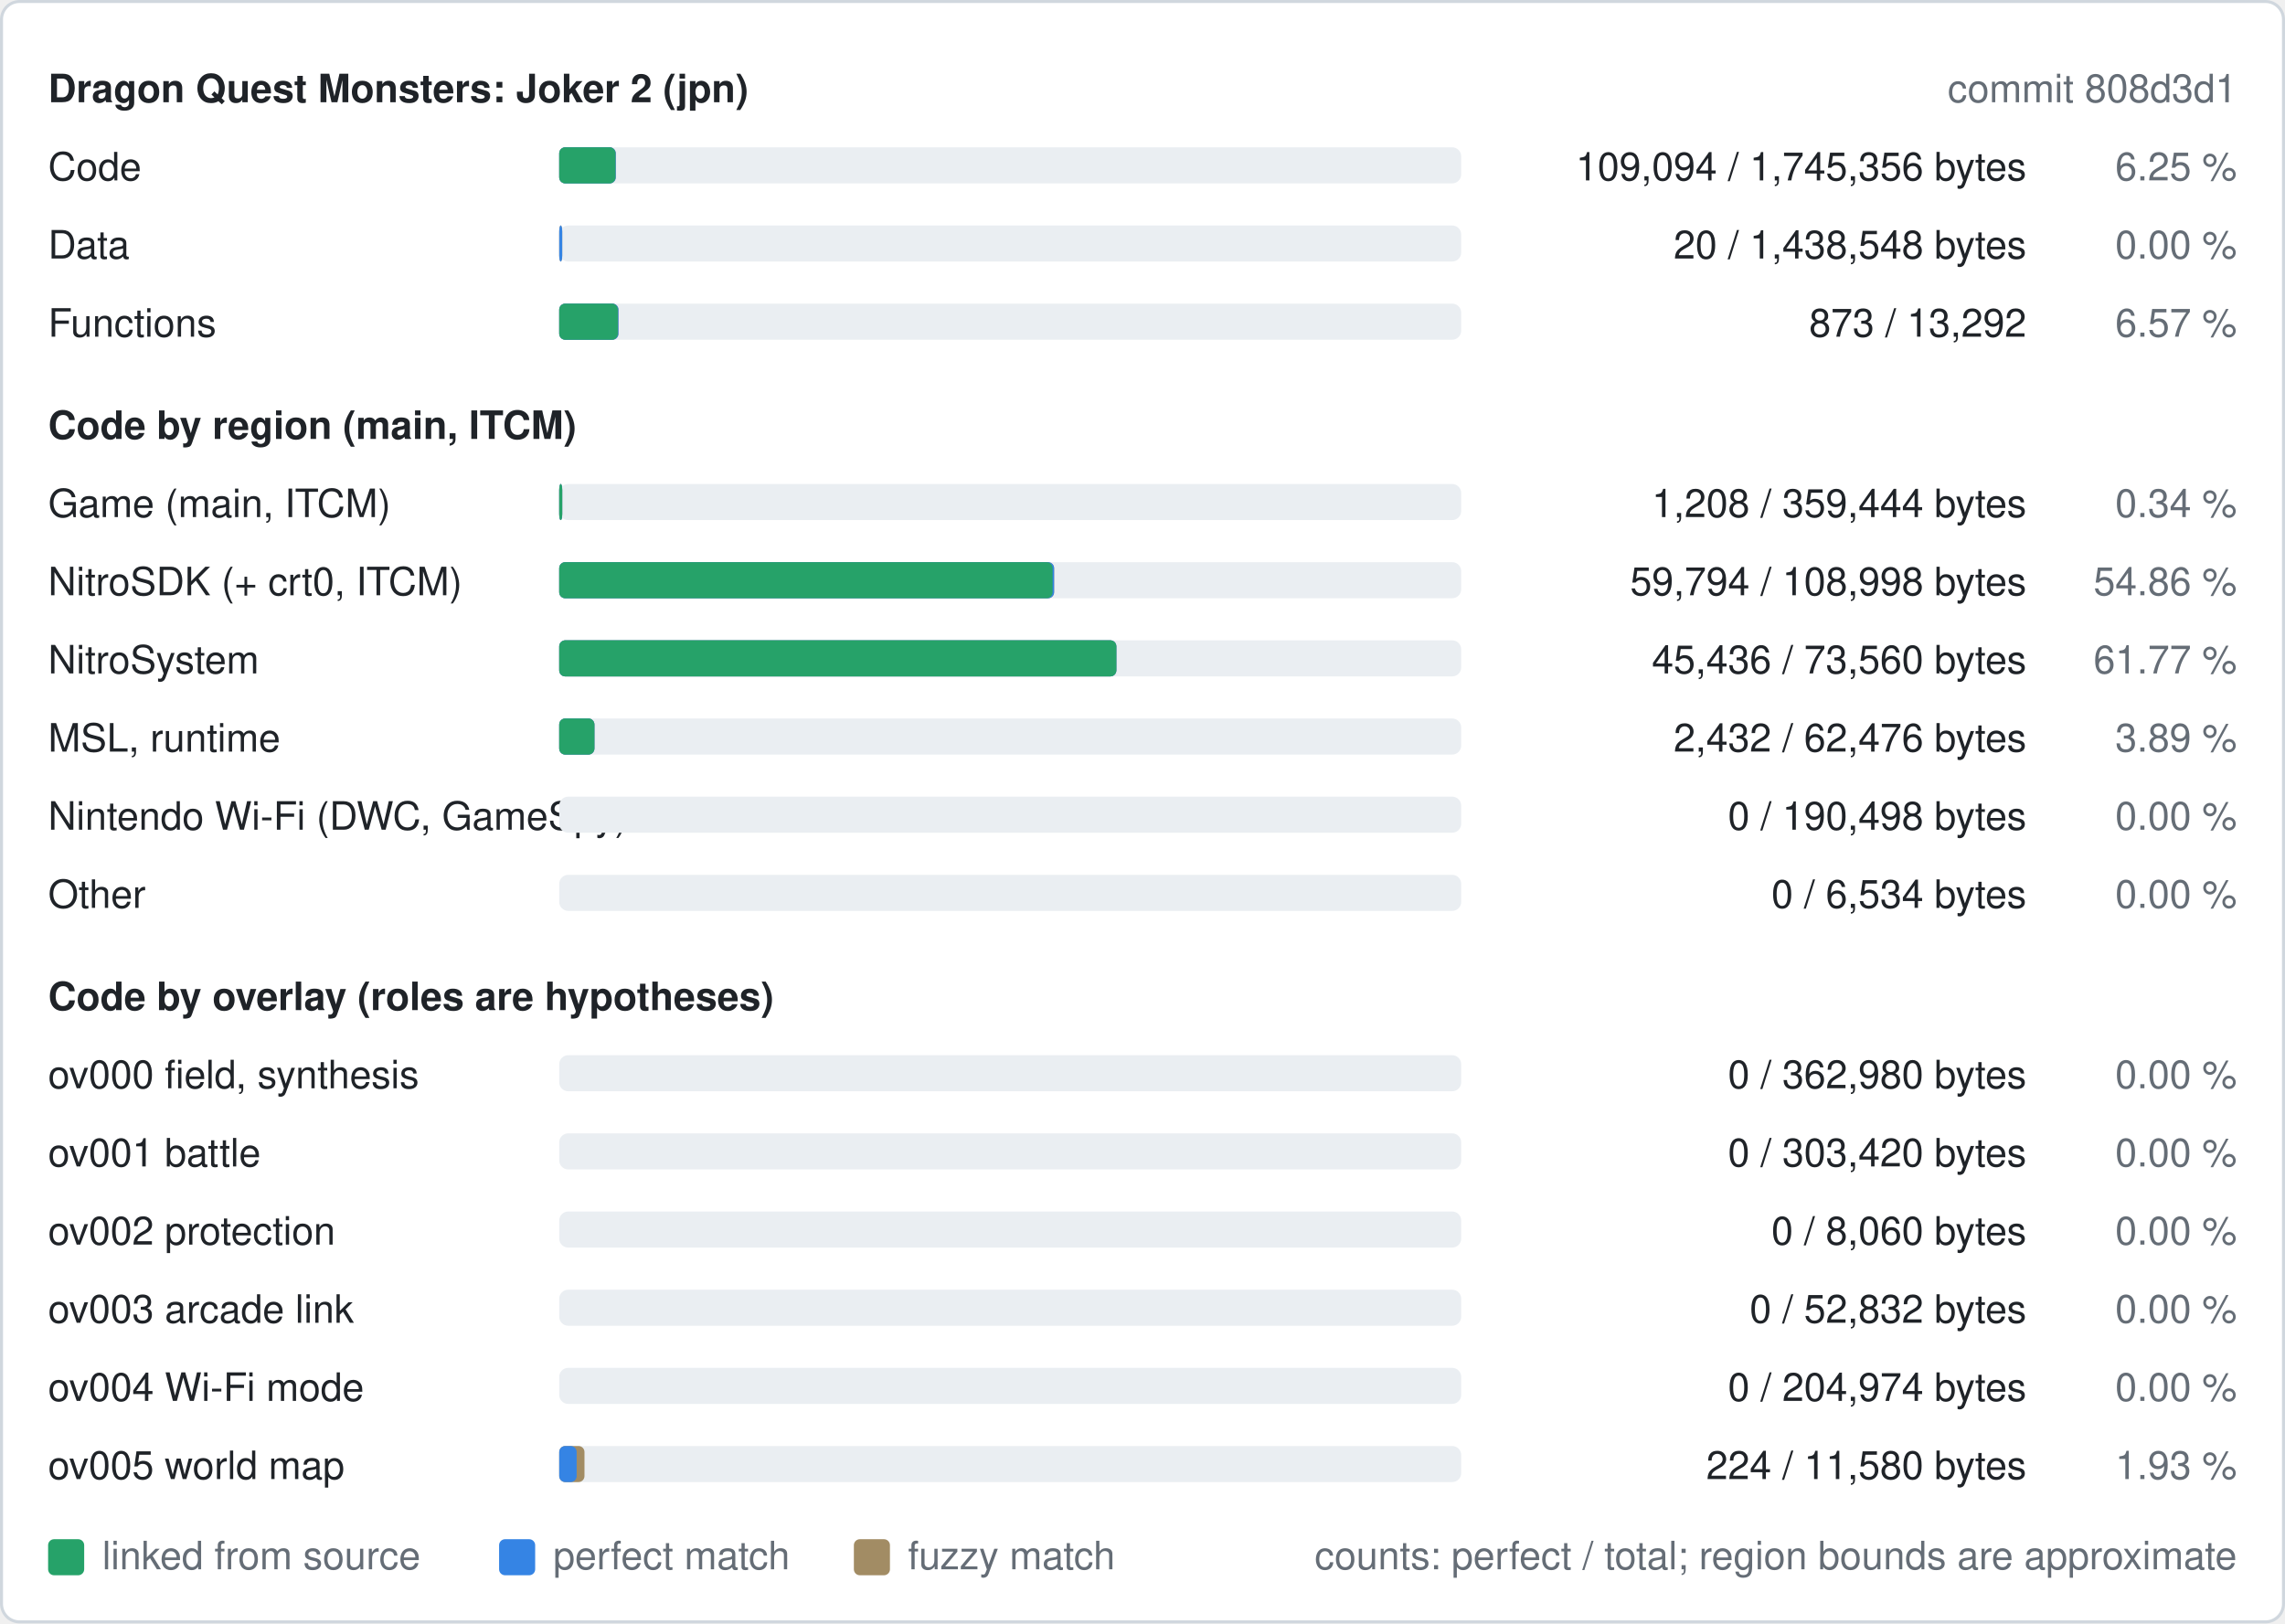
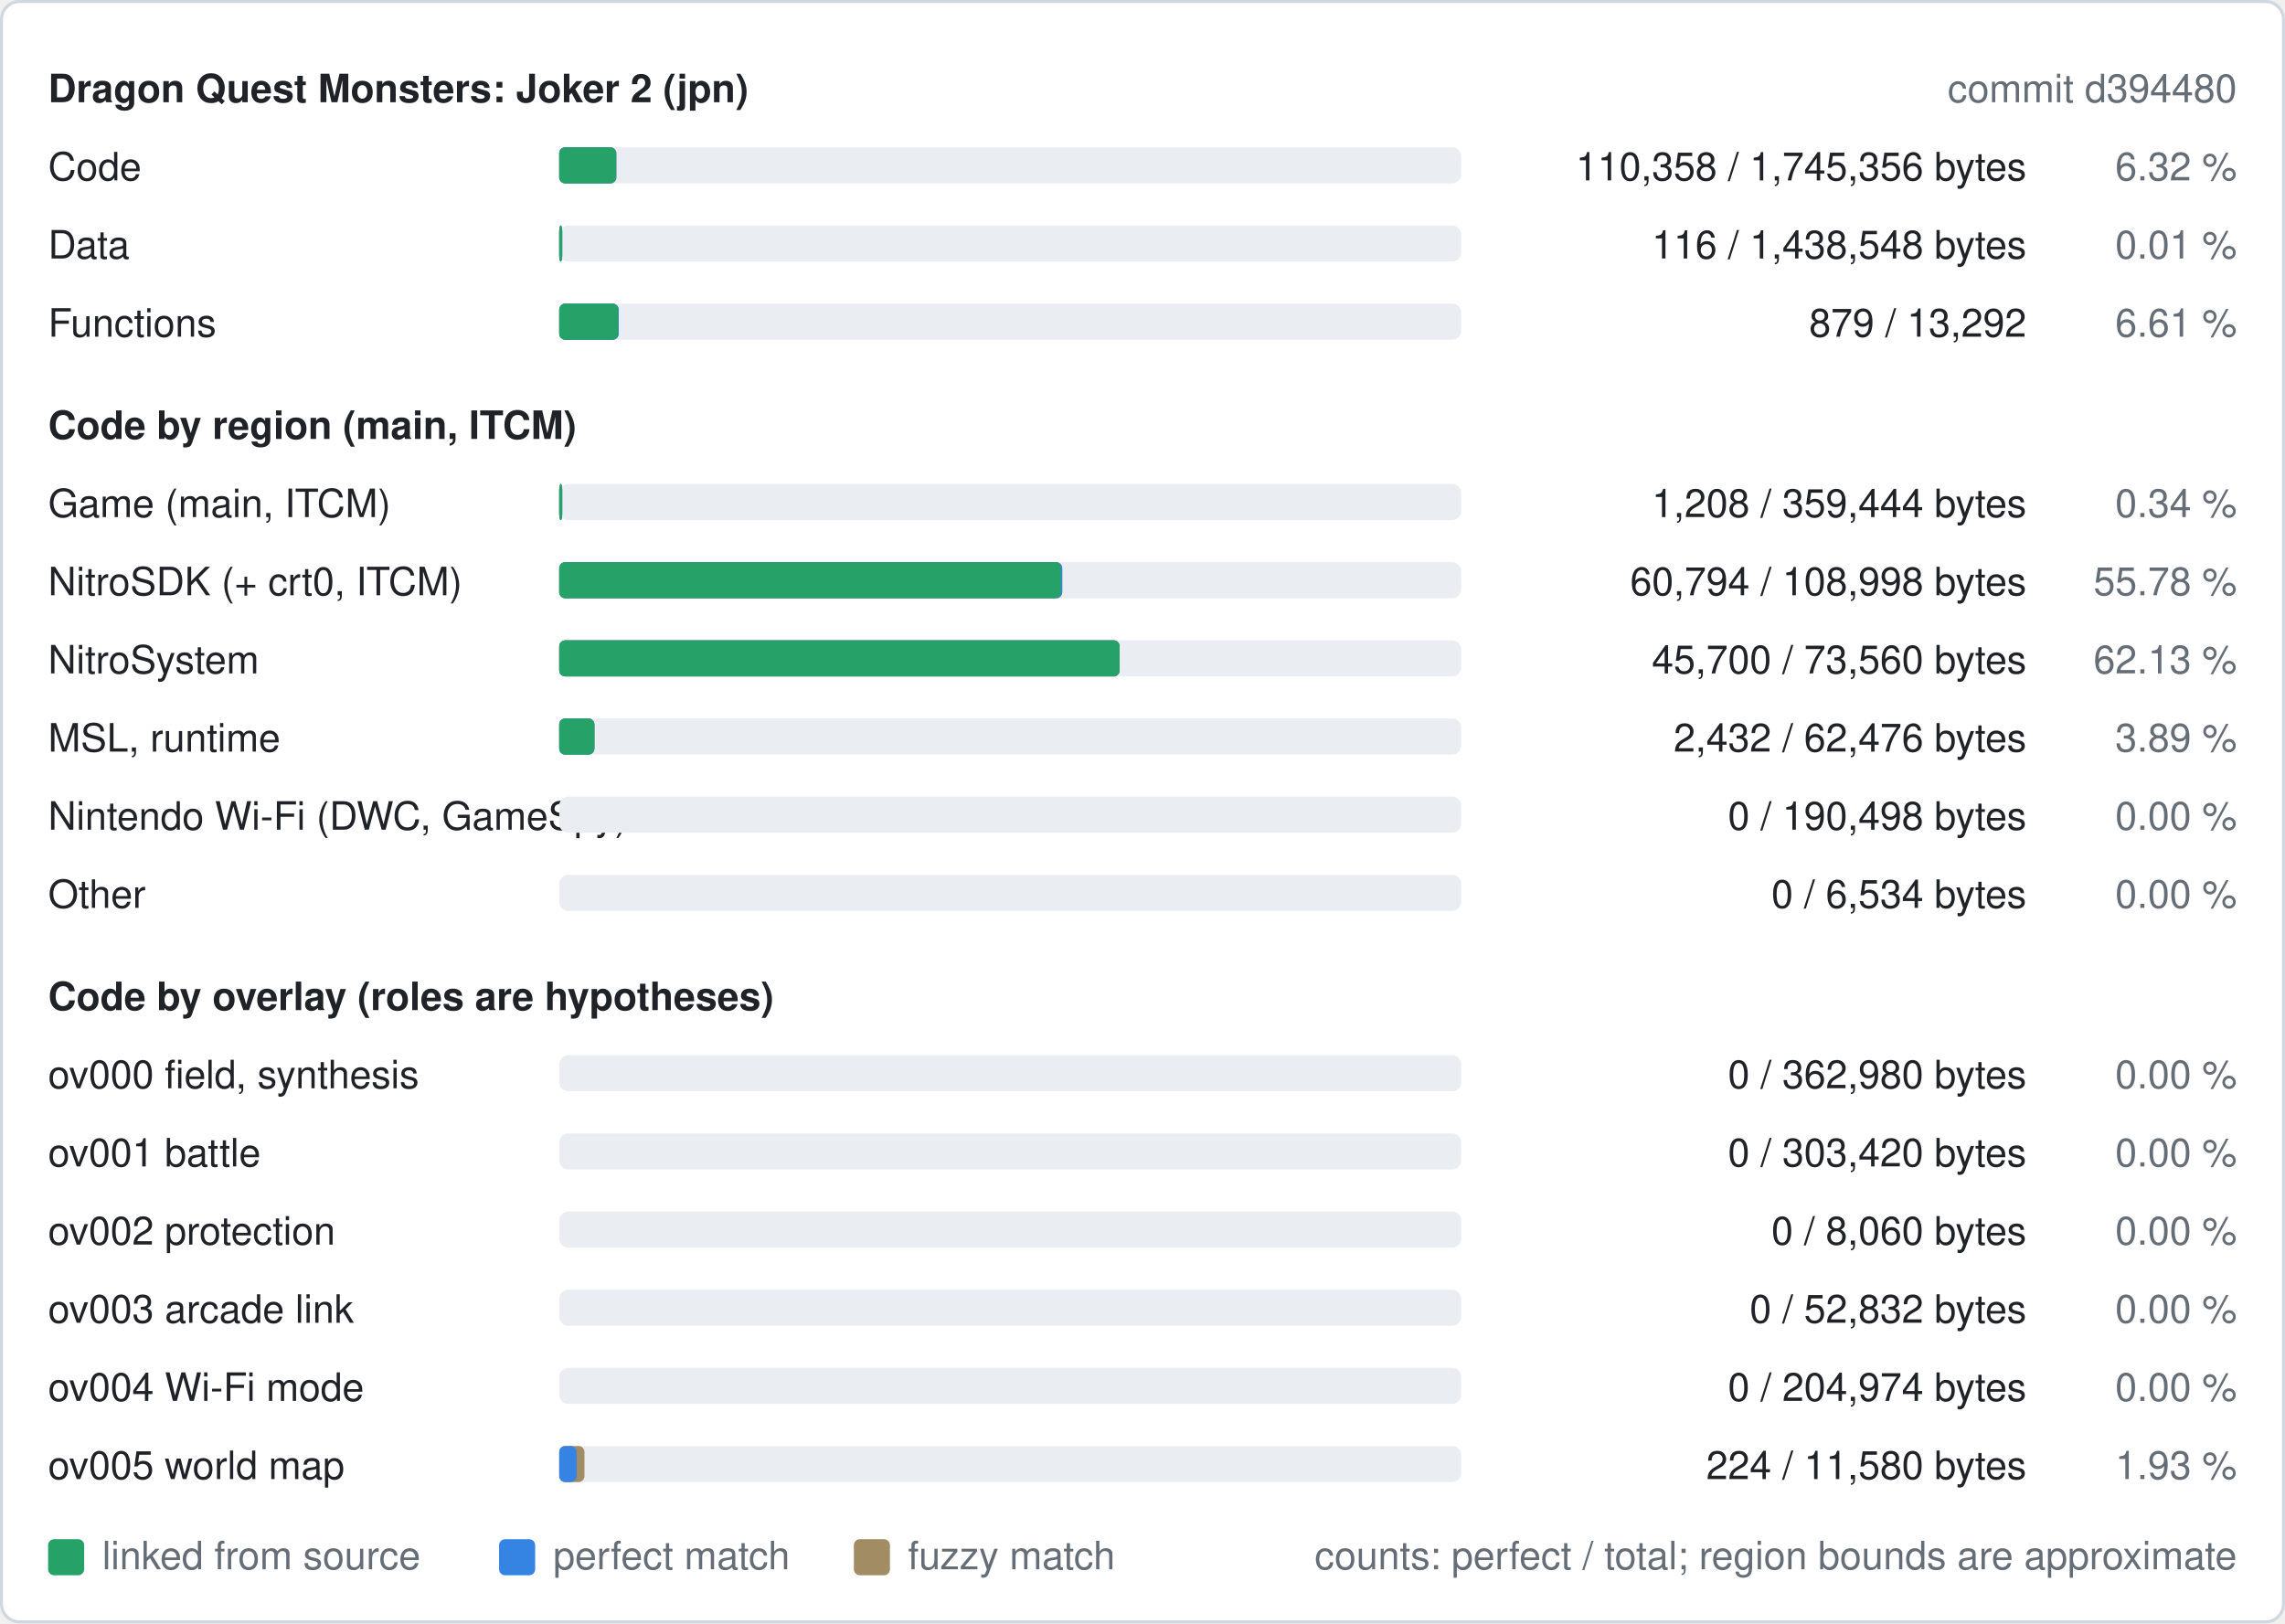
<svg xmlns="http://www.w3.org/2000/svg" width="760" height="540" viewBox="0 0 760 540" role="img" aria-label="Decompilation progress of jpn">
  <style>
text{font-family:-apple-system,BlinkMacSystemFont,"Segoe UI",Helvetica,Arial,sans-serif;font-size:13px}
.b{font-weight:600}
.bg{fill:#ffffff;stroke:#d0d7de}.t{fill:#1f2328}.m{fill:#656d76}.track{fill:#eaeef2}.fuzzy{fill:#a28c64}.perfect{fill:#3584e4}.linked{fill:#26a269}
@media (prefers-color-scheme: dark){.bg{fill:#0d1117;stroke:#30363d}.t{fill:#e6edf3}.m{fill:#8d96a0}.track{fill:#21262d}.fuzzy{fill:#a28c64}.perfect{fill:#3584e4}.linked{fill:#2ec27e}}
</style>
  <rect class="bg" x="0.5" y="0.5" width="759" height="539" rx="6" />
  <text class="t b" x="16" y="34">Dragon Quest Monsters: Joker 2 (jpn)</text>
-   <text class="m" x="744" y="34" text-anchor="end">commit 808d3d1</text>
+   <text class="m" x="744" y="34" text-anchor="end">commit d394480</text>
  <text class="t" x="16" y="60">Code</text>
  <rect class="track" x="186" y="49" width="300" height="12" rx="3" />
-   <rect class="fuzzy" x="186" y="49" width="18.8" height="12" rx="2" />
-   <rect class="perfect" x="186" y="49" width="18.8" height="12" rx="2" />
-   <rect class="linked" x="186" y="49" width="18.7" height="12" rx="2" />
-   <text class="t" x="674" y="60" text-anchor="end">109,094 / 1,745,356 bytes</text>
-   <text class="m" x="744" y="60" text-anchor="end">6.25 %</text>
+   <rect class="fuzzy" x="186" y="49" width="19.0" height="12" rx="2" />
+   <rect class="perfect" x="186" y="49" width="19.0" height="12" rx="2" />
+   <rect class="linked" x="186" y="49" width="18.9" height="12" rx="2" />
+   <text class="t" x="674" y="60" text-anchor="end">110,358 / 1,745,356 bytes</text>
+   <text class="m" x="744" y="60" text-anchor="end">6.32 %</text>
  <text class="t" x="16" y="86">Data</text>
  <rect class="track" x="186" y="75" width="300" height="12" rx="3" />
  <rect class="fuzzy" x="186" y="75" width="1.0" height="12" rx="2" />
  <rect class="perfect" x="186" y="75" width="1.0" height="12" rx="2" />
-   <text class="t" x="674" y="86" text-anchor="end">20 / 1,438,548 bytes</text>
-   <text class="m" x="744" y="86" text-anchor="end">0.00 %</text>
+   <rect class="linked" x="186" y="75" width="1.0" height="12" rx="2" />
+   <text class="t" x="674" y="86" text-anchor="end">116 / 1,438,548 bytes</text>
+   <text class="m" x="744" y="86" text-anchor="end">0.01 %</text>
  <text class="t" x="16" y="112">Functions</text>
  <rect class="track" x="186" y="101" width="300" height="12" rx="3" />
-   <rect class="fuzzy" x="186" y="101" width="19.7" height="12" rx="2" />
-   <rect class="perfect" x="186" y="101" width="19.7" height="12" rx="2" />
-   <rect class="linked" x="186" y="101" width="19.5" height="12" rx="2" />
-   <text class="t" x="674" y="112" text-anchor="end">873 / 13,292</text>
-   <text class="m" x="744" y="112" text-anchor="end">6.57 %</text>
+   <rect class="fuzzy" x="186" y="101" width="19.8" height="12" rx="2" />
+   <rect class="perfect" x="186" y="101" width="19.8" height="12" rx="2" />
+   <rect class="linked" x="186" y="101" width="19.6" height="12" rx="2" />
+   <text class="t" x="674" y="112" text-anchor="end">879 / 13,292</text>
+   <text class="m" x="744" y="112" text-anchor="end">6.61 %</text>
  <text class="t b" x="16" y="146">Code by region (main, ITCM)</text>
  <text class="t" x="16" y="172">Game (main, ITCM)</text>
  <rect class="track" x="186" y="161" width="300" height="12" rx="3" />
  <rect class="fuzzy" x="186" y="161" width="1.0" height="12" rx="2" />
  <rect class="perfect" x="186" y="161" width="1.0" height="12" rx="2" />
  <rect class="linked" x="186" y="161" width="1.0" height="12" rx="2" />
  <text class="t" x="674" y="172" text-anchor="end">1,208 / 359,444 bytes</text>
  <text class="m" x="744" y="172" text-anchor="end">0.34 %</text>
  <text class="t" x="16" y="198">NitroSDK (+ crt0, ITCM)</text>
  <rect class="track" x="186" y="187" width="300" height="12" rx="3" />
-   <rect class="fuzzy" x="186" y="187" width="164.6" height="12" rx="2" />
-   <rect class="perfect" x="186" y="187" width="164.6" height="12" rx="2" />
-   <rect class="linked" x="186" y="187" width="164.1" height="12" rx="2" />
-   <text class="t" x="674" y="198" text-anchor="end">59,794 / 108,998 bytes</text>
-   <text class="m" x="744" y="198" text-anchor="end">54.86 %</text>
+   <rect class="fuzzy" x="186" y="187" width="167.3" height="12" rx="2" />
+   <rect class="perfect" x="186" y="187" width="167.3" height="12" rx="2" />
+   <rect class="linked" x="186" y="187" width="166.9" height="12" rx="2" />
+   <text class="t" x="674" y="198" text-anchor="end">60,794 / 108,998 bytes</text>
+   <text class="m" x="744" y="198" text-anchor="end">55.78 %</text>
  <text class="t" x="16" y="224">NitroSystem</text>
  <rect class="track" x="186" y="213" width="300" height="12" rx="3" />
-   <rect class="fuzzy" x="186" y="213" width="185.3" height="12" rx="2" />
-   <rect class="perfect" x="186" y="213" width="185.3" height="12" rx="2" />
-   <rect class="linked" x="186" y="213" width="185.3" height="12" rx="2" />
-   <text class="t" x="674" y="224" text-anchor="end">45,436 / 73,560 bytes</text>
-   <text class="m" x="744" y="224" text-anchor="end">61.77 %</text>
+   <rect class="fuzzy" x="186" y="213" width="186.4" height="12" rx="2" />
+   <rect class="perfect" x="186" y="213" width="186.4" height="12" rx="2" />
+   <rect class="linked" x="186" y="213" width="186.4" height="12" rx="2" />
+   <text class="t" x="674" y="224" text-anchor="end">45,700 / 73,560 bytes</text>
+   <text class="m" x="744" y="224" text-anchor="end">62.13 %</text>
  <text class="t" x="16" y="250">MSL, runtime</text>
  <rect class="track" x="186" y="239" width="300" height="12" rx="3" />
  <rect class="fuzzy" x="186" y="239" width="11.7" height="12" rx="2" />
  <rect class="perfect" x="186" y="239" width="11.7" height="12" rx="2" />
  <rect class="linked" x="186" y="239" width="11.7" height="12" rx="2" />
  <text class="t" x="674" y="250" text-anchor="end">2,432 / 62,476 bytes</text>
  <text class="m" x="744" y="250" text-anchor="end">3.89 %</text>
  <text class="t" x="16" y="276">Nintendo Wi-Fi (DWC, GameSpy)</text>
  <rect class="track" x="186" y="265" width="300" height="12" rx="3" />
  <text class="t" x="674" y="276" text-anchor="end">0 / 190,498 bytes</text>
  <text class="m" x="744" y="276" text-anchor="end">0.00 %</text>
  <text class="t" x="16" y="302">Other</text>
  <rect class="track" x="186" y="291" width="300" height="12" rx="3" />
  <text class="t" x="674" y="302" text-anchor="end">0 / 6,534 bytes</text>
  <text class="m" x="744" y="302" text-anchor="end">0.00 %</text>
  <text class="t b" x="16" y="336">Code by overlay (roles are hypotheses)</text>
  <text class="t" x="16" y="362">ov000 field, synthesis</text>
  <rect class="track" x="186" y="351" width="300" height="12" rx="3" />
  <text class="t" x="674" y="362" text-anchor="end">0 / 362,980 bytes</text>
  <text class="m" x="744" y="362" text-anchor="end">0.00 %</text>
  <text class="t" x="16" y="388">ov001 battle</text>
  <rect class="track" x="186" y="377" width="300" height="12" rx="3" />
  <text class="t" x="674" y="388" text-anchor="end">0 / 303,420 bytes</text>
  <text class="m" x="744" y="388" text-anchor="end">0.00 %</text>
  <text class="t" x="16" y="414">ov002 protection</text>
  <rect class="track" x="186" y="403" width="300" height="12" rx="3" />
  <text class="t" x="674" y="414" text-anchor="end">0 / 8,060 bytes</text>
  <text class="m" x="744" y="414" text-anchor="end">0.00 %</text>
  <text class="t" x="16" y="440">ov003 arcade link</text>
  <rect class="track" x="186" y="429" width="300" height="12" rx="3" />
  <text class="t" x="674" y="440" text-anchor="end">0 / 52,832 bytes</text>
  <text class="m" x="744" y="440" text-anchor="end">0.00 %</text>
  <text class="t" x="16" y="466">ov004 Wi-Fi mode</text>
  <rect class="track" x="186" y="455" width="300" height="12" rx="3" />
  <text class="t" x="674" y="466" text-anchor="end">0 / 204,974 bytes</text>
  <text class="m" x="744" y="466" text-anchor="end">0.00 %</text>
  <text class="t" x="16" y="492">ov005 world map</text>
  <rect class="track" x="186" y="481" width="300" height="12" rx="3" />
  <rect class="fuzzy" x="186" y="481" width="8.4" height="12" rx="2" />
  <rect class="perfect" x="186" y="481" width="5.8" height="12" rx="2" />
  <text class="t" x="674" y="492" text-anchor="end">224 / 11,580 bytes</text>
  <text class="m" x="744" y="492" text-anchor="end">1.93 %</text>
  <rect class="linked" x="16" y="512" width="12" height="12" rx="2" />
  <text class="m" x="34" y="522">linked from source</text>
  <rect class="perfect" x="166" y="512" width="12" height="12" rx="2" />
  <text class="m" x="184" y="522">perfect match</text>
  <rect class="fuzzy" x="284" y="512" width="12" height="12" rx="2" />
  <text class="m" x="302" y="522">fuzzy match</text>
  <text class="m" x="744" y="522" text-anchor="end">counts: perfect / total; region bounds are approximate</text>
</svg>
